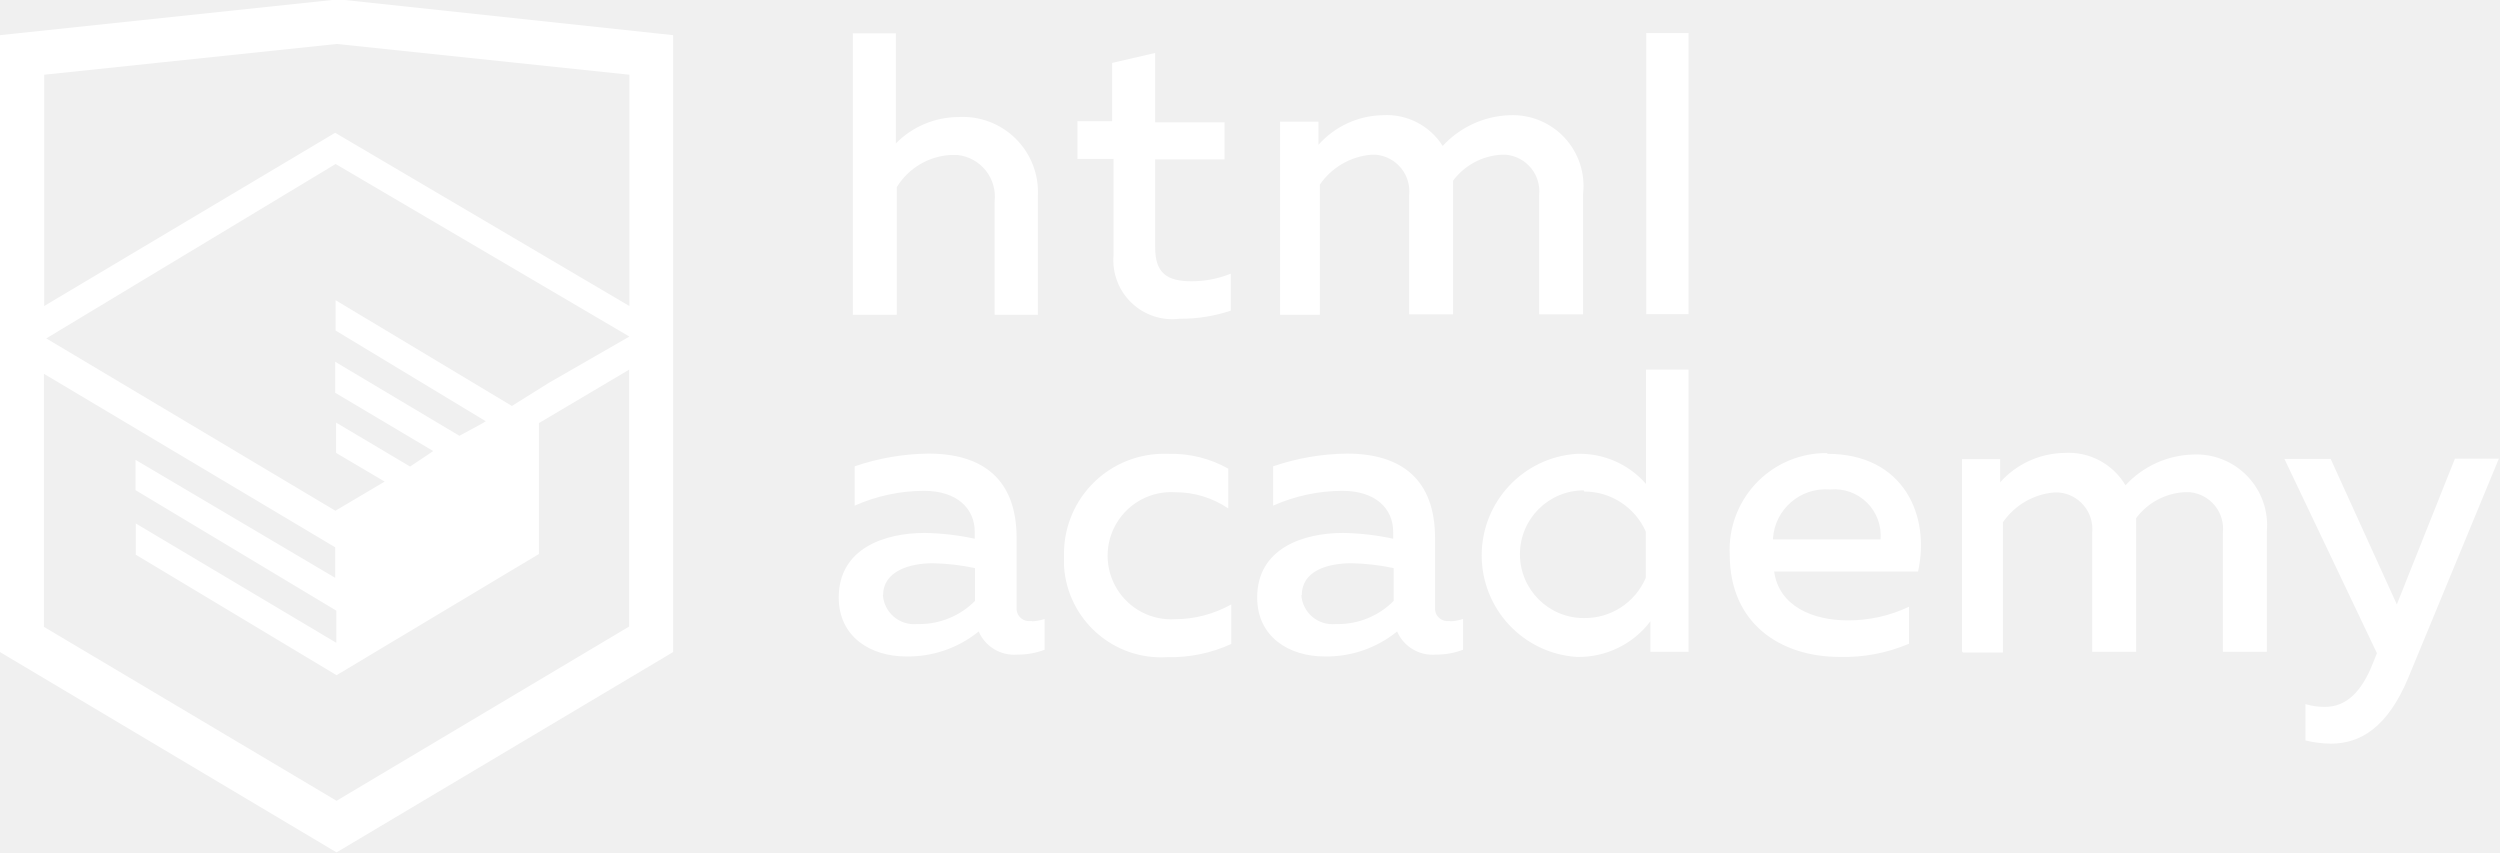
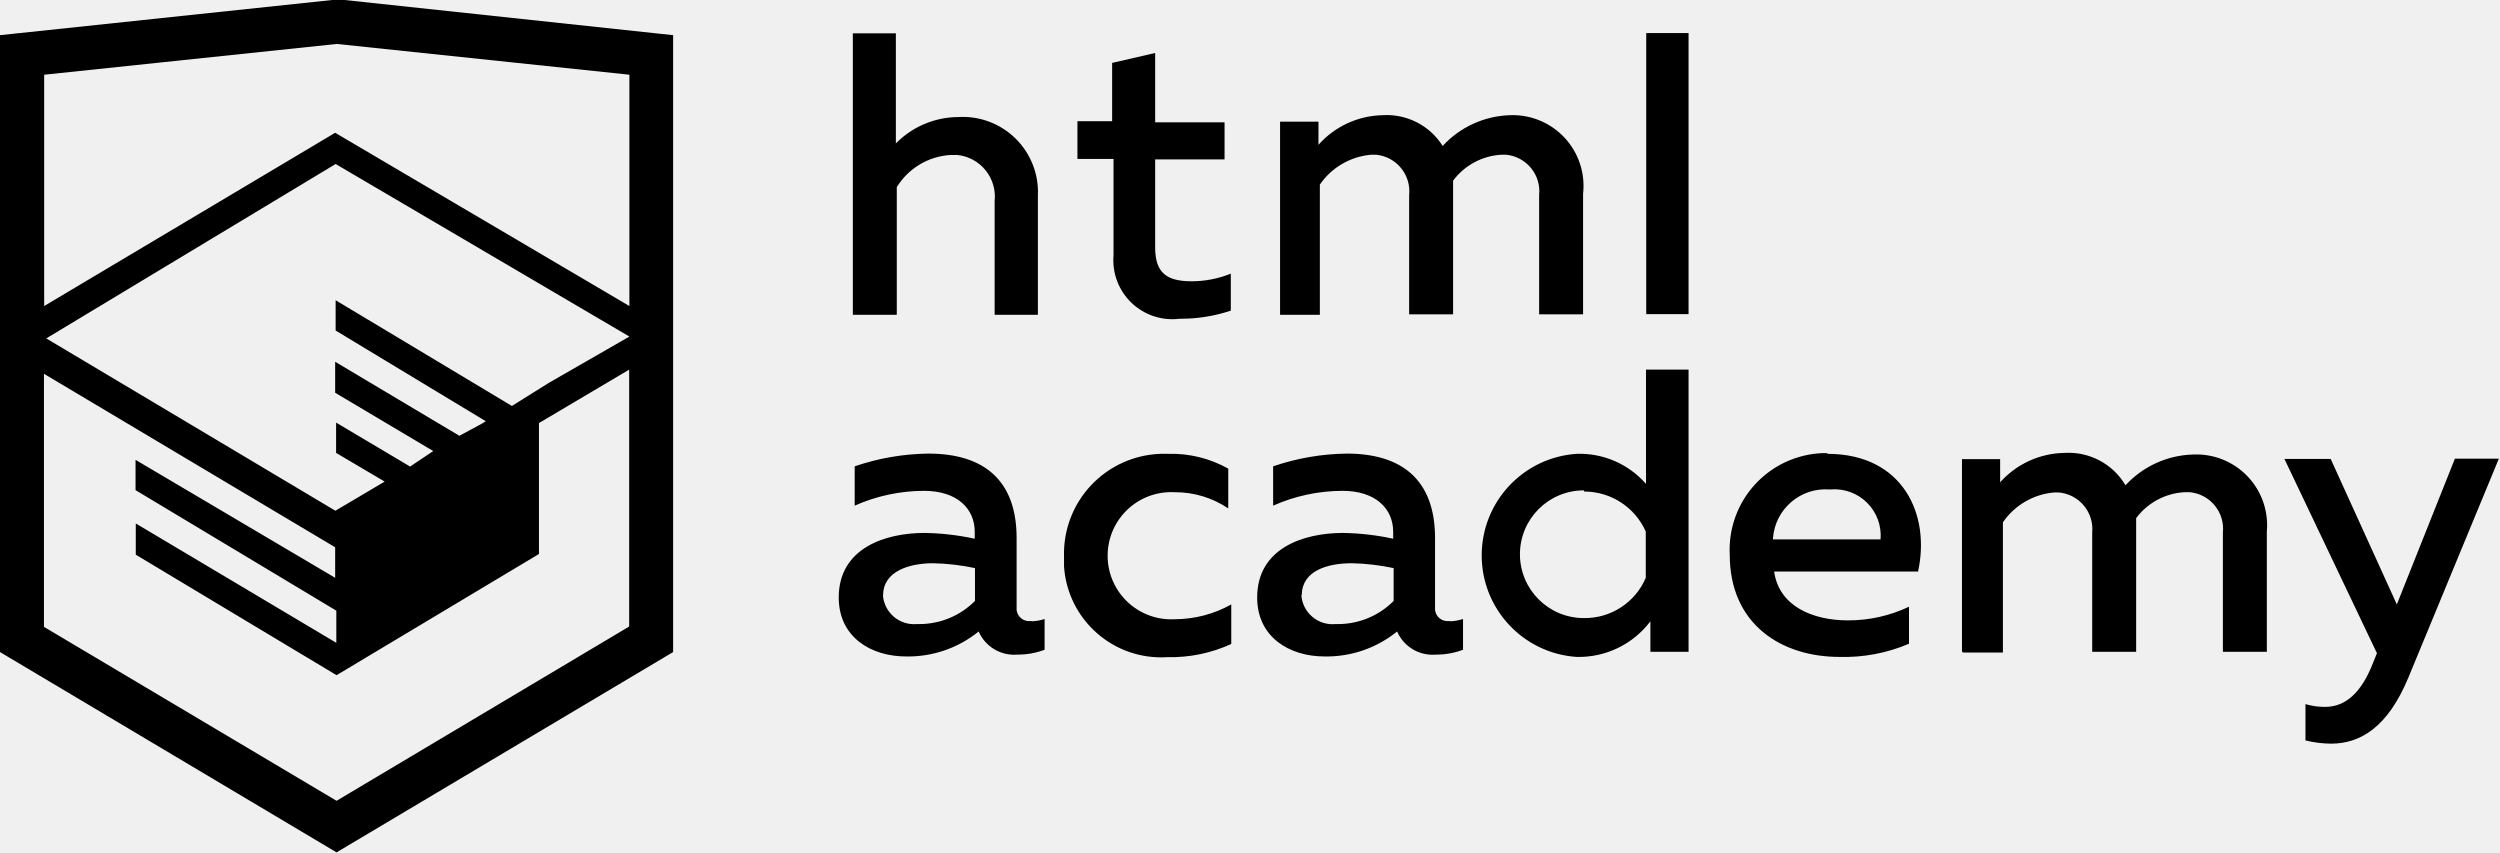
- <svg xmlns="http://www.w3.org/2000/svg" id="Layer_1" data-name="Layer 1" viewBox="0 0 108.08 36.85">
-   <path d="M44.61,26.88a2,2,0,0,0,.55-0.1v1.33a3.25,3.25,0,0,1-1.18.21,1.67,1.67,0,0,1-1.67-1,4.84,4.84,0,0,1-3.14,1.08c-1.51,0-2.91-.83-2.91-2.55,0-2.13,2-2.79,3.71-2.79a11.08,11.08,0,0,1,2.17.25v-0.3c0-1-.76-1.77-2.19-1.77a7.42,7.42,0,0,0-3,.64v-1.7a10.21,10.21,0,0,1,3.19-.55c2.36,0,3.81,1.12,3.81,3.65v3a0.54,0.54,0,0,0,.49.59h0.17Zm-6.44-1.13A1.35,1.35,0,0,0,39.63,27h0.11a3.39,3.39,0,0,0,2.41-1V24.58a9.72,9.72,0,0,0-1.81-.21c-1,0-2.16.33-2.16,1.38h0Zm12.36-6.11a5,5,0,0,1,2.57.64V22a4.08,4.08,0,0,0-2.3-.7,2.75,2.75,0,1,0,0,5.49,5,5,0,0,0,2.43-.64v1.71a6.27,6.27,0,0,1-2.76.57A4.21,4.21,0,0,1,46,24.51q0-.21,0-0.41a4.32,4.32,0,0,1,4.18-4.46h0.38Zm12.17,7.24a2,2,0,0,0,.55-0.1v1.33a3.25,3.25,0,0,1-1.18.21,1.67,1.67,0,0,1-1.67-1,4.84,4.84,0,0,1-3.14,1.08c-1.51,0-2.91-.83-2.91-2.55,0-2.13,2-2.79,3.71-2.79a11.08,11.08,0,0,1,2.17.25v-0.3c0-1-.76-1.77-2.19-1.77a7.42,7.42,0,0,0-3,.64v-1.7a10.21,10.21,0,0,1,3.19-.55c2.36,0,3.81,1.12,3.81,3.65v3a0.54,0.54,0,0,0,.49.59h0.17Zm-6.44-1.13A1.35,1.35,0,0,0,57.73,27h0.11a3.39,3.39,0,0,0,2.41-1V24.58a9.72,9.72,0,0,0-1.81-.21c-1.06,0-2.16.33-2.16,1.38h0ZM73,16V28.2H71.35V26.88a3.88,3.88,0,0,1-3.19,1.54,4.4,4.4,0,0,1,0-8.78,3.81,3.81,0,0,1,3,1.3V16H73Zm-4.53,5.22a2.76,2.76,0,1,0,0,5.52A2.86,2.86,0,0,0,71.15,25V23A2.91,2.91,0,0,0,68.49,21.27ZM79,19.64c3.31,0,4.46,2.68,3.92,5.09H76.7c0.21,1.5,1.67,2.11,3.19,2.11a6.11,6.11,0,0,0,2.64-.59v1.6a7.14,7.14,0,0,1-3,.57C77,28.42,74.78,27,74.78,24a4.18,4.18,0,0,1,4-4.39H79Zm0.09,1.54a2.28,2.28,0,0,0-2.44,2.1v0.06H81.3A2,2,0,0,0,79.13,21.18Zm5.73,7V19.87h1.65v1a3.81,3.81,0,0,1,2.78-1.27A2.86,2.86,0,0,1,91.89,21a4.12,4.12,0,0,1,2.91-1.33A3.06,3.06,0,0,1,98,23V28.2h-1.9V23.05a1.59,1.59,0,0,0-1.42-1.75H94.42a2.8,2.8,0,0,0-2.07,1.12V28.2h-1.9V23.05A1.59,1.59,0,0,0,89,21.31H88.8a3,3,0,0,0-2.21,1.29v5.63H84.86Zm21.31-8.33h1.9l-3.91,9.46c-0.9,2.17-2.09,2.86-3.35,2.86a4.76,4.76,0,0,1-1.1-.14V30.46a2.86,2.86,0,0,0,.85.12c0.9,0,1.58-.64,2.07-1.9l0.17-.42-4-8.4h2l2.86,6.29ZM38.73,1.46V6.22a3.81,3.81,0,0,1,2.7-1.14,3.25,3.25,0,0,1,3.44,3.4v5.15H43V8.72a1.81,1.81,0,0,0-1.61-2h-0.3a2.93,2.93,0,0,0-2.32,1.39v5.52h-1.9V1.46h1.9ZM49.94,2.31v3h3V6.91h-3v3.81c0,1.1.5,1.46,1.58,1.46a4.49,4.49,0,0,0,1.69-.33v1.6A6.8,6.8,0,0,1,51,13.8a2.55,2.55,0,0,1-2.86-2.74V6.89H46.58V5.26h1.5V2.74Zm5.4,11.31V5.28H57v1A3.81,3.81,0,0,1,59.77,5a2.86,2.86,0,0,1,2.6,1.33A4.12,4.12,0,0,1,65.28,5,3.06,3.06,0,0,1,68.44,8.4v5.21h-1.9V8.46a1.59,1.59,0,0,0-1.42-1.75H64.89a2.8,2.8,0,0,0-2.07,1.12v5.78h-1.9V8.46A1.59,1.59,0,0,0,59.5,6.71H59.27A3,3,0,0,0,57.06,8v5.63H55.34ZM71.17,1.45H73V13.6H71.17V1.45ZM14.71,0H14.55L0,1.54V28.21l14.55,8.66,14.55-8.66V1.54Zm12.5,27.1L14.55,34.64,1.9,27.12V16.18l12.59,7.5V25L5.86,19.9v1.31l8.68,5.21v1.39L5.87,22.65V24l8.68,5.21,8.75-5.24V18.31L27.2,16V27.12Zm0-12.53-3.48,2-1.6,1L14.51,13v1.31L21,18.23H21l-0.14.09-1,.54-5.37-3.2V17l4.24,2.52-1,.67-3.2-1.9v1.31l2.1,1.24L14.5,22.1,2,14.65,14.51,7.11Zm0-1.32L14.49,5.76,1.91,13.25v-10L14.56,1.92,27.21,3.25v10h0Z" transform="translate(0 -0.02)" fill="#fff" />
+ <svg xmlns="http://www.w3.org/2000/svg" viewBox="0 0 108.08 36.85">
+   <path fill="#000" d="         M44.61,26.88a2,2,0,0,0,.55-0.1v1.33a3.25,3.25,0,0,1-1.18.21,1.67,1.67,0,0,1-1.67-1,4.84,4.84,0,0,1-3.14,1.08c-1.51,0-2.91-.83-2.91-2.55,0-2.13,2-2.79,3.71-2.79a11.08,11.08,0,0,1,2.17.25v-0.3c0-1-.76-1.77-2.19-1.77a7.42,7.42,0,0,0-3,.64v-1.7a10.21,10.21,0,0,1,3.19-.55c2.36,0,3.81,1.12,3.81,3.65v3a0.54,0.54,0,0,0,.49.59h0.17Zm-6.44-1.13A1.35,1.35,0,0,0,39.63,27h0.11a3.39,3.39,0,0,0,2.41-1V24.58a9.72,9.72,0,0,0-1.81-.21c-1,0-2.16.33-2.16,1.38h0Zm12.36-6.11a5,5,0,0,1,2.57.64V22a4.08,4.08,0,0,0-2.3-.7,2.75,2.75,0,1,0,0,5.49,5,5,0,0,0,2.43-.64v1.71a6.27,6.27,0,0,1-2.76.57A4.21,4.21,0,0,1,46,24.51q0-.21,0-0.41a4.32,4.32,0,0,1,4.18-4.46h0.38Zm12.17,7.24a2,2,0,0,0,.55-0.1v1.33a3.25,3.25,0,0,1-1.18.21,1.67,1.67,0,0,1-1.67-1,4.84,4.84,0,0,1-3.14,1.08c-1.51,0-2.91-.83-2.91-2.55,0-2.13,2-2.79,3.71-2.79a11.08,11.08,0,0,1,2.17.25v-0.3c0-1-.76-1.77-2.19-1.77a7.42,7.42,0,0,0-3,.64v-1.7a10.21,10.21,0,0,1,3.19-.55c2.36,0,3.81,1.12,3.81,3.65v3a0.54,0.54,0,0,0,.49.59h0.17Zm-6.44-1.13A1.35,1.35,0,0,0,57.73,27h0.11a3.39,3.39,0,0,0,2.41-1V24.58a9.72,9.72,0,0,0-1.81-.21c-1.06,0-2.16.33-2.16,1.38h0ZM73,16V28.2H71.35V26.88a3.88,3.88,0,0,1-3.19,1.54,4.4,4.4,0,0,1,0-8.78,3.81,3.81,0,0,1,3,1.3V16H73Zm-4.53,5.22a2.76,2.76,0,1,0,0,5.52A2.86,2.86,0,0,0,71.15,25V23A2.91,2.91,0,0,0,68.49,21.27ZM79,19.64c3.31,0,4.46,2.68,3.92,5.09H76.7c0.21,1.5,1.67,2.11,3.19,2.11a6.11,6.11,0,0,0,2.64-.59v1.6a7.14,7.14,0,0,1-3,.57C77,28.42,74.78,27,74.78,24a4.18,4.18,0,0,1,4-4.39H79Zm0.09,1.54a2.28,2.28,0,0,0-2.44,2.1v0.06H81.3A2,2,0,0,0,79.13,21.18Zm5.73,7V19.87h1.65v1a3.81,3.81,0,0,1,2.78-1.27A2.86,2.86,0,0,1,91.89,21a4.12,4.12,0,0,1,2.91-1.33A3.06,3.06,0,0,1,98,23V28.2h-1.9V23.05a1.59,1.59,0,0,0-1.42-1.75H94.42a2.8,2.8,0,0,0-2.07,1.12V28.2h-1.9V23.05A1.59,1.59,0,0,0,89,21.31H88.8a3,3,0,0,0-2.21,1.29v5.63H84.86Zm21.31-8.33h1.9l-3.91,9.46c-0.9,2.17-2.09,2.86-3.35,2.86a4.76,4.76,0,0,1-1.1-.14V30.46a2.86,2.86,0,0,0,.85.12c0.9,0,1.58-.64,2.07-1.9l0.17-.42-4-8.4h2l2.86,6.29ZM38.73,1.46V6.22a3.81,3.81,0,0,1,2.7-1.14,3.25,3.25,0,0,1,3.44,3.4v5.15H43V8.72a1.81,1.81,0,0,0-1.61-2h-0.3a2.93,2.93,0,0,0-2.32,1.39v5.52h-1.9V1.46h1.9ZM49.94,2.31v3h3V6.91h-3v3.81c0,1.1.5,1.46,1.58,1.46a4.49,4.49,0,0,0,1.69-.33v1.6A6.8,6.8,0,0,1,51,13.8a2.55,2.55,0,0,1-2.86-2.74V6.89H46.58V5.26h1.5V2.74Zm5.4,11.31V5.28H57v1A3.81,3.81,0,0,1,59.77,5a2.86,2.86,0,0,1,2.6,1.33A4.12,4.12,0,0,1,65.28,5,3.06,3.06,0,0,1,68.44,8.4v5.21h-1.9V8.46a1.59,1.59,0,0,0-1.42-1.75H64.89a2.8,2.8,0,0,0-2.07,1.12v5.78h-1.9V8.46A1.59,1.59,0,0,0,59.5,6.71H59.27A3,3,0,0,0,57.06,8v5.63H55.34ZM71.17,1.45H73V13.6H71.17V1.45ZM14.71,0H14.55L0,1.54V28.21l14.55,8.66,14.55-8.66V1.54Zm12.5,27.1L14.55,34.64,1.9,27.12V16.18l12.59,7.5V25L5.86,19.9v1.31l8.68,5.21v1.39L5.87,22.65V24l8.68,5.21,8.75-5.24V18.31L27.2,16V27.12Zm0-12.53-3.48,2-1.6,1L14.51,13v1.31L21,18.23H21l-0.14.09-1,.54-5.37-3.2V17l4.24,2.52-1,.67-3.2-1.9v1.31l2.1,1.24L14.5,22.1,2,14.65,14.51,7.11Zm0-1.32L14.49,5.76,1.91,13.25v-10L14.56,1.92,27.21,3.25v10h0Z" transform="translate(0 -0.02)     " />
</svg>
